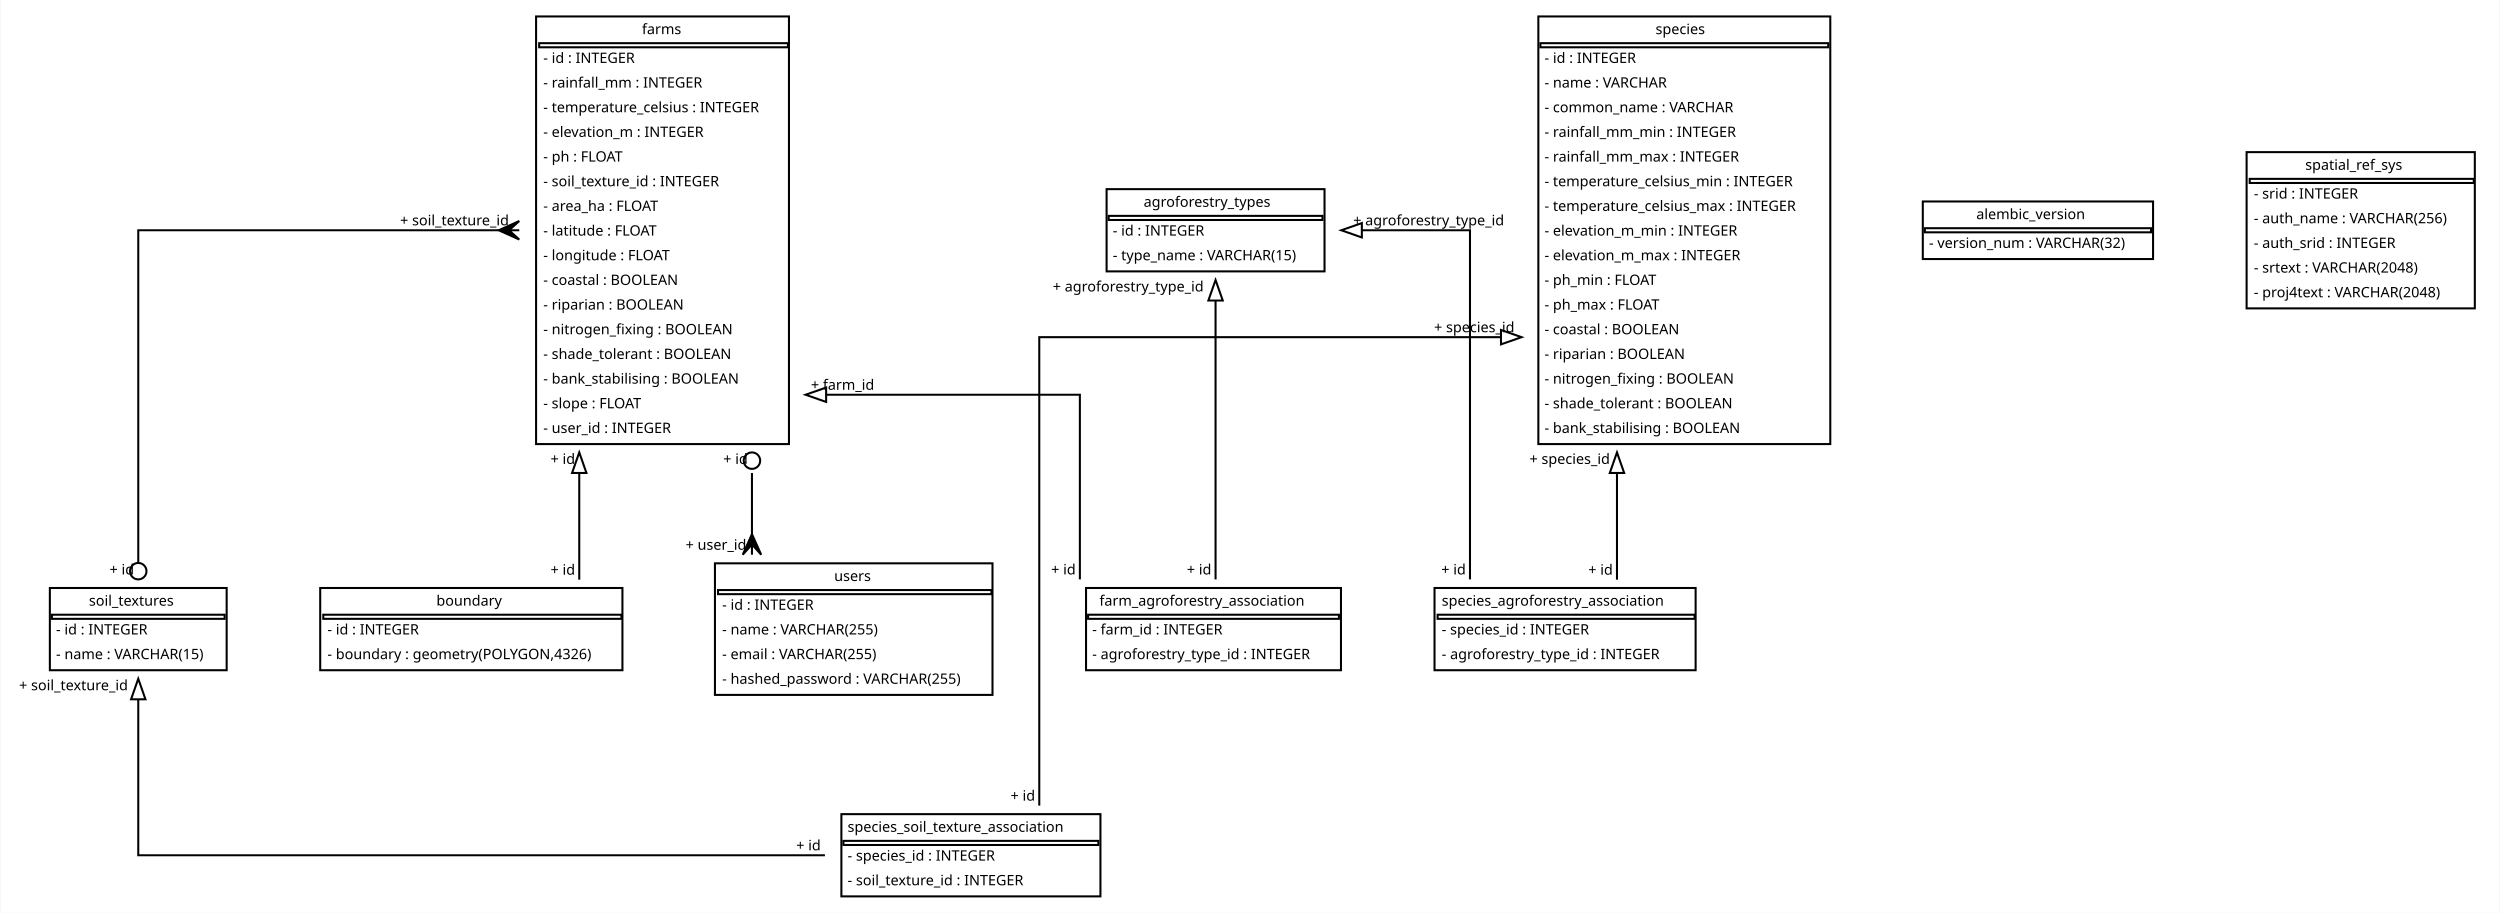
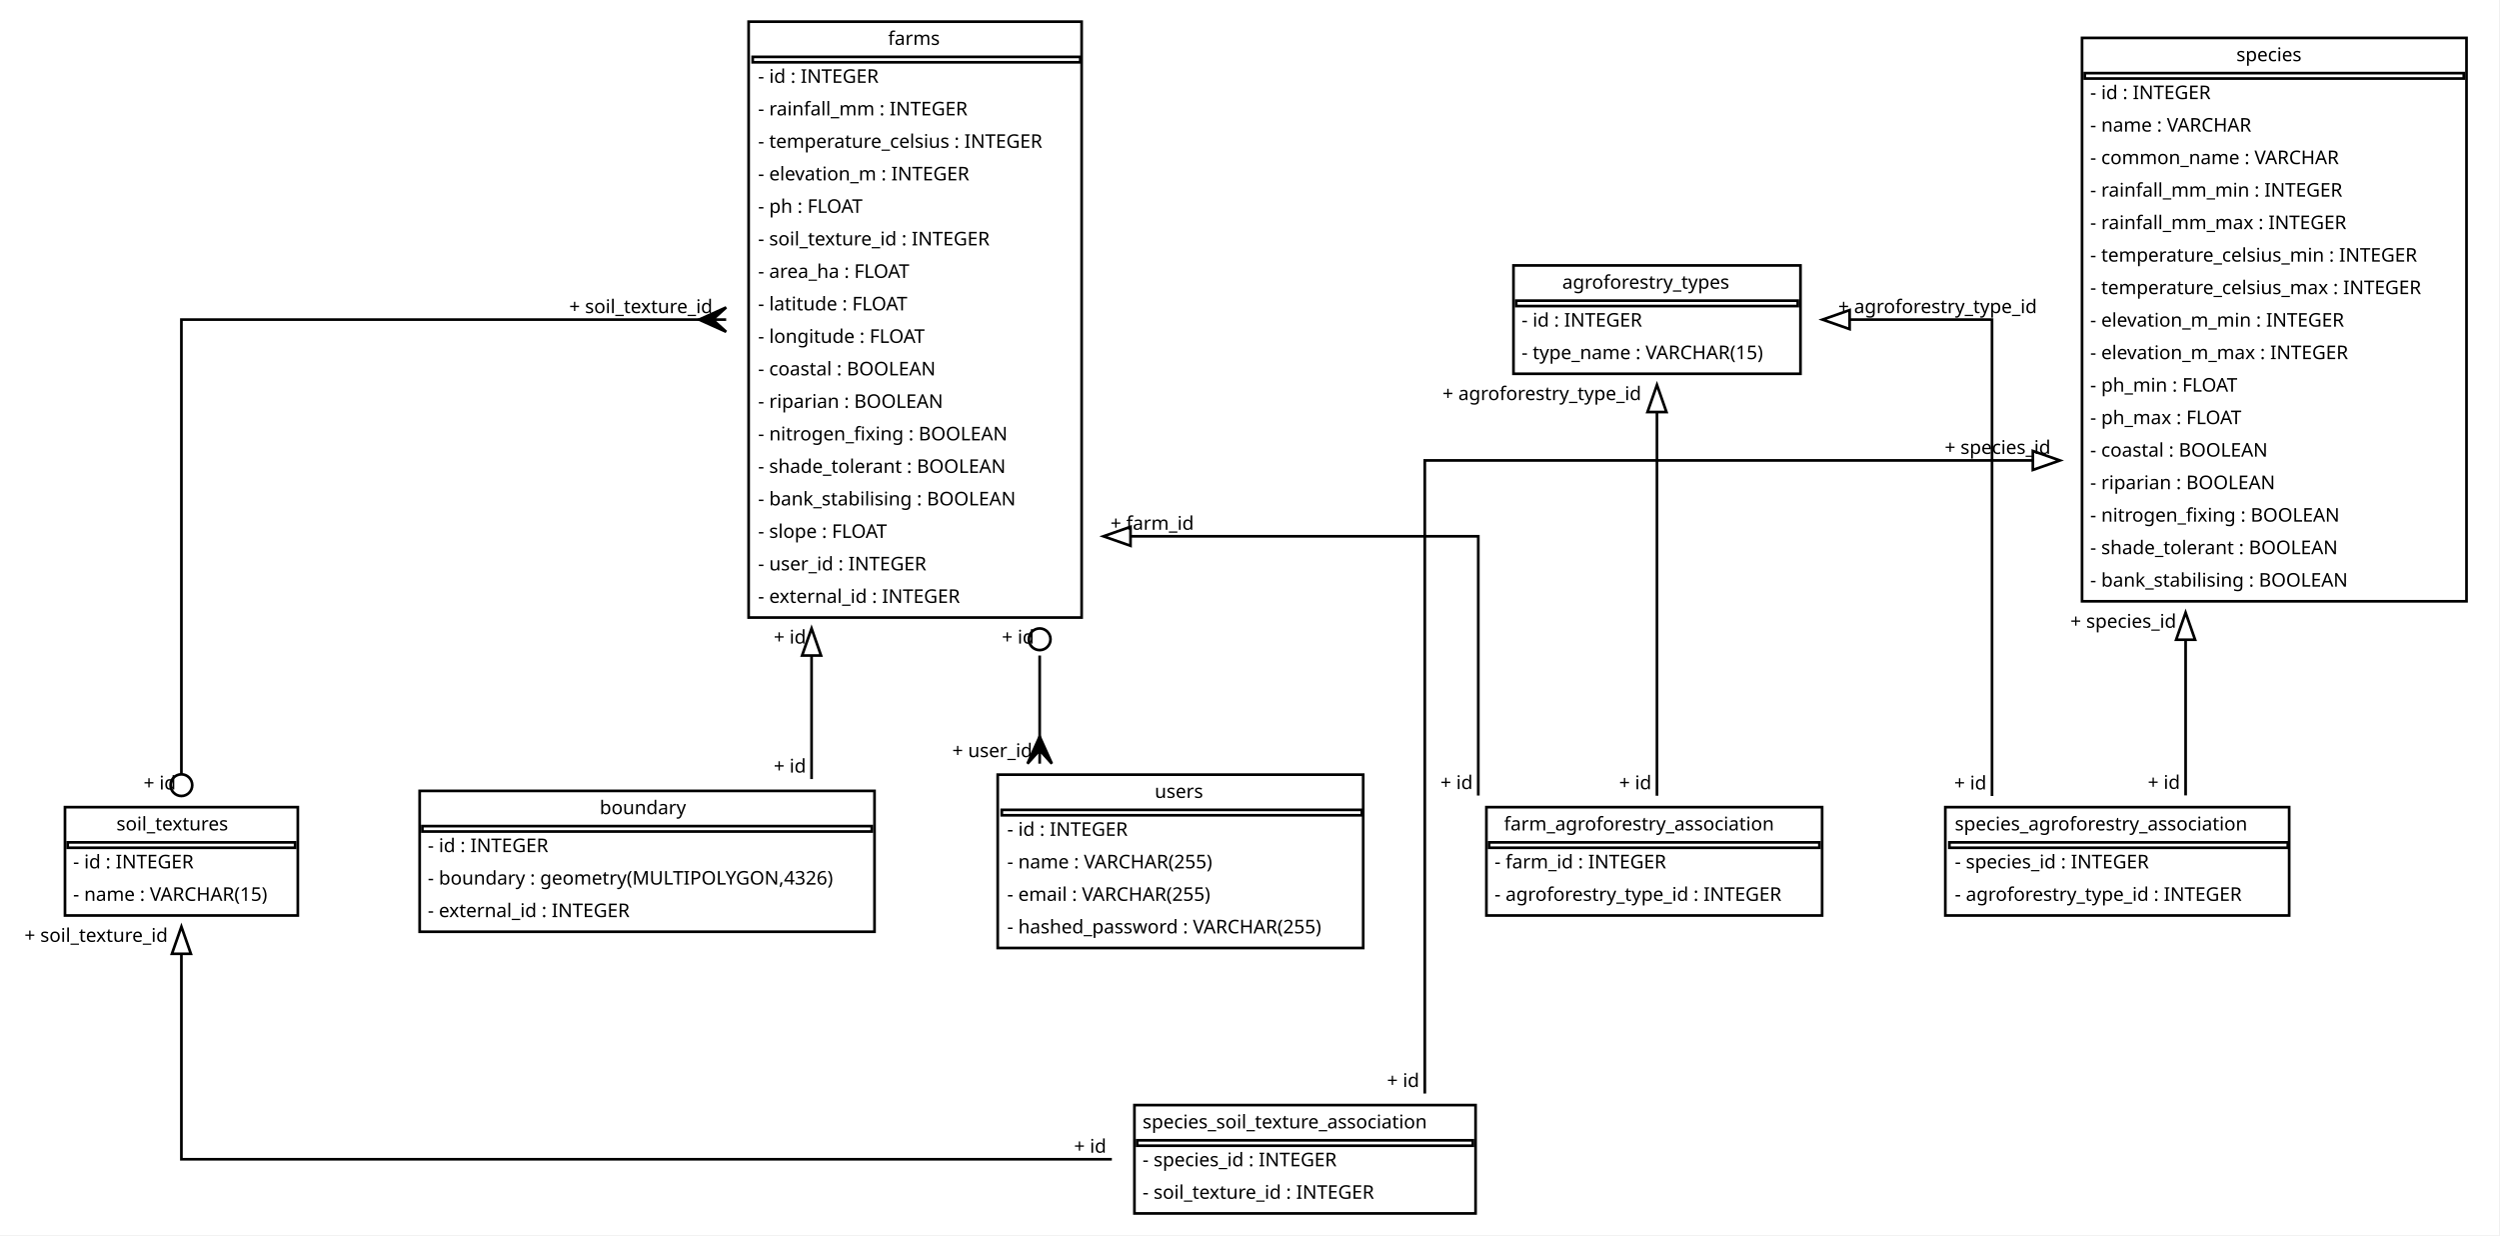
- <svg xmlns="http://www.w3.org/2000/svg" width="1216pt" height="444pt" viewBox="0.00 0.00 1215.50 444.00">
-   <g id="graph0" class="graph" transform="scale(1 1) rotate(0) translate(4 440)">
-     <polygon fill="white" stroke="transparent" points="-4,4 -4,-440 1211.5,-440 1211.5,4 -4,4" />
+ <svg xmlns="http://www.w3.org/2000/svg" width="923pt" height="456pt" viewBox="0.00 0.00 923.00 456.00">
+   <g id="graph0" class="graph" transform="scale(1 1) rotate(0) translate(4 452)">
+     <polygon fill="white" stroke="transparent" points="-4,4 -4,-452 919,-452 919,4 -4,4" />
    <g id="node1" class="node">
-       <text text-anchor="start" x="530.5" y="-145.4" font-family="Bitstream-Vera Sans" font-size="7.00">farm_agroforestry_association</text>
-       <polygon fill="none" stroke="black" points="525,-139 525,-141 647,-141 647,-139 525,-139" />
-       <text text-anchor="start" x="527" y="-131.4" font-family="Bitstream-Vera Sans" font-size="7.00">- farm_id : INTEGER</text>
-       <text text-anchor="start" x="527" y="-119.4" font-family="Bitstream-Vera Sans" font-size="7.00">- agroforestry_type_id : INTEGER</text>
-       <polygon fill="none" stroke="black" points="524,-114 524,-154 648,-154 648,-114 524,-114" />
+       <text text-anchor="start" x="551.5" y="-145.4" font-family="Bitstream-Vera Sans" font-size="7.00">farm_agroforestry_association</text>
+       <polygon fill="none" stroke="black" points="546,-139 546,-141 668,-141 668,-139 546,-139" />
+       <text text-anchor="start" x="548" y="-131.4" font-family="Bitstream-Vera Sans" font-size="7.00">- farm_id : INTEGER</text>
+       <text text-anchor="start" x="548" y="-119.4" font-family="Bitstream-Vera Sans" font-size="7.00">- agroforestry_type_id : INTEGER</text>
+       <polygon fill="none" stroke="black" points="545,-114 545,-154 669,-154 669,-114 545,-114" />
    </g>
    <g id="node2" class="node">
-       <text text-anchor="start" x="697" y="-145.4" font-family="Bitstream-Vera Sans" font-size="7.00">species_agroforestry_association</text>
-       <polygon fill="none" stroke="black" points="695,-139 695,-141 820,-141 820,-139 695,-139" />
-       <text text-anchor="start" x="697" y="-131.4" font-family="Bitstream-Vera Sans" font-size="7.00">- species_id : INTEGER</text>
-       <text text-anchor="start" x="697" y="-119.4" font-family="Bitstream-Vera Sans" font-size="7.00">- agroforestry_type_id : INTEGER</text>
-       <polygon fill="none" stroke="black" points="693.5,-114 693.5,-154 820.5,-154 820.5,-114 693.5,-114" />
+       <text text-anchor="start" x="718" y="-145.4" font-family="Bitstream-Vera Sans" font-size="7.00">species_agroforestry_association</text>
+       <polygon fill="none" stroke="black" points="716,-139 716,-141 841,-141 841,-139 716,-139" />
+       <text text-anchor="start" x="718" y="-131.4" font-family="Bitstream-Vera Sans" font-size="7.00">- species_id : INTEGER</text>
+       <text text-anchor="start" x="718" y="-119.4" font-family="Bitstream-Vera Sans" font-size="7.00">- agroforestry_type_id : INTEGER</text>
+       <polygon fill="none" stroke="black" points="714.5,-114 714.5,-154 841.5,-154 841.5,-114 714.5,-114" />
    </g>
    <g id="node3" class="node">
-       <text text-anchor="start" x="408" y="-35.4" font-family="Bitstream-Vera Sans" font-size="7.00">species_soil_texture_association</text>
-       <polygon fill="none" stroke="black" points="406,-29 406,-31 530,-31 530,-29 406,-29" />
-       <text text-anchor="start" x="408" y="-21.4" font-family="Bitstream-Vera Sans" font-size="7.00">- species_id : INTEGER</text>
-       <text text-anchor="start" x="408" y="-9.4" font-family="Bitstream-Vera Sans" font-size="7.00">- soil_texture_id : INTEGER</text>
-       <polygon fill="none" stroke="black" points="405,-4 405,-44 531,-44 531,-4 405,-4" />
+       <text text-anchor="start" x="418" y="-35.4" font-family="Bitstream-Vera Sans" font-size="7.00">species_soil_texture_association</text>
+       <polygon fill="none" stroke="black" points="416,-29 416,-31 540,-31 540,-29 416,-29" />
+       <text text-anchor="start" x="418" y="-21.4" font-family="Bitstream-Vera Sans" font-size="7.00">- species_id : INTEGER</text>
+       <text text-anchor="start" x="418" y="-9.4" font-family="Bitstream-Vera Sans" font-size="7.00">- soil_texture_id : INTEGER</text>
+       <polygon fill="none" stroke="black" points="415,-4 415,-44 541,-44 541,-4 415,-4" />
    </g>
    <g id="node4" class="node">
-       <text text-anchor="start" x="308" y="-423.4" font-family="Bitstream-Vera Sans" font-size="7.00">farms</text>
-       <polygon fill="none" stroke="black" points="258,-417 258,-419 379,-419 379,-417 258,-417" />
-       <text text-anchor="start" x="260" y="-409.4" font-family="Bitstream-Vera Sans" font-size="7.00">- id : INTEGER</text>
-       <text text-anchor="start" x="260" y="-397.4" font-family="Bitstream-Vera Sans" font-size="7.00">- rainfall_mm : INTEGER</text>
-       <text text-anchor="start" x="260" y="-385.4" font-family="Bitstream-Vera Sans" font-size="7.00">- temperature_celsius : INTEGER</text>
-       <text text-anchor="start" x="260" y="-373.4" font-family="Bitstream-Vera Sans" font-size="7.00">- elevation_m : INTEGER</text>
-       <text text-anchor="start" x="260" y="-361.4" font-family="Bitstream-Vera Sans" font-size="7.00">- ph : FLOAT</text>
-       <text text-anchor="start" x="260" y="-349.4" font-family="Bitstream-Vera Sans" font-size="7.00">- soil_texture_id : INTEGER</text>
-       <text text-anchor="start" x="260" y="-337.4" font-family="Bitstream-Vera Sans" font-size="7.00">- area_ha : FLOAT</text>
-       <text text-anchor="start" x="260" y="-325.4" font-family="Bitstream-Vera Sans" font-size="7.00">- latitude : FLOAT</text>
-       <text text-anchor="start" x="260" y="-313.4" font-family="Bitstream-Vera Sans" font-size="7.00">- longitude : FLOAT</text>
-       <text text-anchor="start" x="260" y="-301.4" font-family="Bitstream-Vera Sans" font-size="7.00">- coastal : BOOLEAN</text>
-       <text text-anchor="start" x="260" y="-289.4" font-family="Bitstream-Vera Sans" font-size="7.00">- riparian : BOOLEAN</text>
-       <text text-anchor="start" x="260" y="-277.4" font-family="Bitstream-Vera Sans" font-size="7.00">- nitrogen_fixing : BOOLEAN</text>
-       <text text-anchor="start" x="260" y="-265.4" font-family="Bitstream-Vera Sans" font-size="7.00">- shade_tolerant : BOOLEAN</text>
-       <text text-anchor="start" x="260" y="-253.4" font-family="Bitstream-Vera Sans" font-size="7.00">- bank_stabilising : BOOLEAN</text>
-       <text text-anchor="start" x="260" y="-241.4" font-family="Bitstream-Vera Sans" font-size="7.00">- slope : FLOAT</text>
-       <text text-anchor="start" x="260" y="-229.4" font-family="Bitstream-Vera Sans" font-size="7.00">- user_id : INTEGER</text>
-       <polygon fill="none" stroke="black" points="256.5,-224 256.5,-432 379.5,-432 379.5,-224 256.5,-224" />
+       <text text-anchor="start" x="324" y="-435.4" font-family="Bitstream-Vera Sans" font-size="7.00">farms</text>
+       <polygon fill="none" stroke="black" points="274,-429 274,-431 395,-431 395,-429 274,-429" />
+       <text text-anchor="start" x="276" y="-421.4" font-family="Bitstream-Vera Sans" font-size="7.00">- id : INTEGER</text>
+       <text text-anchor="start" x="276" y="-409.4" font-family="Bitstream-Vera Sans" font-size="7.00">- rainfall_mm : INTEGER</text>
+       <text text-anchor="start" x="276" y="-397.4" font-family="Bitstream-Vera Sans" font-size="7.00">- temperature_celsius : INTEGER</text>
+       <text text-anchor="start" x="276" y="-385.4" font-family="Bitstream-Vera Sans" font-size="7.00">- elevation_m : INTEGER</text>
+       <text text-anchor="start" x="276" y="-373.4" font-family="Bitstream-Vera Sans" font-size="7.00">- ph : FLOAT</text>
+       <text text-anchor="start" x="276" y="-361.4" font-family="Bitstream-Vera Sans" font-size="7.00">- soil_texture_id : INTEGER</text>
+       <text text-anchor="start" x="276" y="-349.4" font-family="Bitstream-Vera Sans" font-size="7.00">- area_ha : FLOAT</text>
+       <text text-anchor="start" x="276" y="-337.4" font-family="Bitstream-Vera Sans" font-size="7.00">- latitude : FLOAT</text>
+       <text text-anchor="start" x="276" y="-325.4" font-family="Bitstream-Vera Sans" font-size="7.00">- longitude : FLOAT</text>
+       <text text-anchor="start" x="276" y="-313.4" font-family="Bitstream-Vera Sans" font-size="7.00">- coastal : BOOLEAN</text>
+       <text text-anchor="start" x="276" y="-301.4" font-family="Bitstream-Vera Sans" font-size="7.00">- riparian : BOOLEAN</text>
+       <text text-anchor="start" x="276" y="-289.4" font-family="Bitstream-Vera Sans" font-size="7.00">- nitrogen_fixing : BOOLEAN</text>
+       <text text-anchor="start" x="276" y="-277.4" font-family="Bitstream-Vera Sans" font-size="7.00">- shade_tolerant : BOOLEAN</text>
+       <text text-anchor="start" x="276" y="-265.4" font-family="Bitstream-Vera Sans" font-size="7.00">- bank_stabilising : BOOLEAN</text>
+       <text text-anchor="start" x="276" y="-253.4" font-family="Bitstream-Vera Sans" font-size="7.00">- slope : FLOAT</text>
+       <text text-anchor="start" x="276" y="-241.4" font-family="Bitstream-Vera Sans" font-size="7.00">- user_id : INTEGER</text>
+       <text text-anchor="start" x="276" y="-229.4" font-family="Bitstream-Vera Sans" font-size="7.00">- external_id : INTEGER</text>
+       <polygon fill="none" stroke="black" points="272.5,-224 272.5,-444 395.5,-444 395.5,-224 272.5,-224" />
    </g>
-     <g id="edge2" class="edge">
-       <path fill="none" stroke="black" d="M397.58,-248C397.58,-248 521,-248 521,-248 521,-248 521,-191.64 521,-158.18" />
-       <polygon fill="none" stroke="black" points="397.58,-244.5 387.58,-248 397.58,-251.5 397.58,-244.5" />
-       <text text-anchor="middle" x="513" y="-160.58" font-family="Bitstream-Vera Sans" font-size="7.00">+ id</text>
-       <text text-anchor="middle" x="405.58" y="-250.4" font-family="Bitstream-Vera Sans" font-size="7.00">+ farm_id</text>
+     <g id="edge1" class="edge">
+       <path fill="none" stroke="black" d="M413.55,-254C413.55,-254 542,-254 542,-254 542,-254 542,-193.35 542,-158.28" />
+       <polygon fill="none" stroke="black" points="413.55,-250.5 403.55,-254 413.55,-257.5 413.55,-250.5" />
+       <text text-anchor="middle" x="534" y="-160.68" font-family="Bitstream-Vera Sans" font-size="7.00">+ id</text>
+       <text text-anchor="middle" x="421.55" y="-256.4" font-family="Bitstream-Vera Sans" font-size="7.00">+ farm_id</text>
    </g>
    <g id="node6" class="node">
      <text text-anchor="start" x="39" y="-145.4" font-family="Bitstream-Vera Sans" font-size="7.00">soil_textures</text>
      <polygon fill="none" stroke="black" points="21,-139 21,-141 105,-141 105,-139 21,-139" />
      <text text-anchor="start" x="23" y="-131.4" font-family="Bitstream-Vera Sans" font-size="7.00">- id : INTEGER</text>
      <text text-anchor="start" x="23" y="-119.4" font-family="Bitstream-Vera Sans" font-size="7.00">- name : VARCHAR(15)</text>
      <polygon fill="none" stroke="black" points="20,-114 20,-154 106,-154 106,-114 20,-114" />
    </g>
-     <g id="edge7" class="edge">
-       <path fill="none" stroke="black" d="M238.32,-328C238.32,-328 63,-328 63,-328 63,-328 63,-166.18 63,-166.18" />
-       <polygon fill="black" stroke="black" points="238.32,-328 248.32,-332.5 243.32,-328 248.32,-328 248.32,-328 248.32,-328 243.32,-328 248.32,-323.5 238.32,-328 238.32,-328" />
-       <ellipse fill="none" stroke="black" cx="63" cy="-162.18" rx="4" ry="4" />
-       <text text-anchor="middle" x="55" y="-160.58" font-family="Bitstream-Vera Sans" font-size="7.00">+ id</text>
-       <text text-anchor="middle" x="216.82" y="-330.4" font-family="Bitstream-Vera Sans" font-size="7.00">+ soil_texture_id</text>
+     <g id="edge8" class="edge">
+       <path fill="none" stroke="black" d="M254.21,-334C254.21,-334 63,-334 63,-334 63,-334 63,-166.12 63,-166.12" />
+       <polygon fill="black" stroke="black" points="254.21,-334 264.21,-338.5 259.21,-334 264.21,-334 264.21,-334 264.21,-334 259.21,-334 264.21,-329.5 254.21,-334 254.21,-334" />
+       <ellipse fill="none" stroke="black" cx="63" cy="-162.12" rx="4" ry="4" />
+       <text text-anchor="middle" x="55" y="-160.52" font-family="Bitstream-Vera Sans" font-size="7.00">+ id</text>
+       <text text-anchor="middle" x="232.71" y="-336.4" font-family="Bitstream-Vera Sans" font-size="7.00">+ soil_texture_id</text>
    </g>
    <g id="node7" class="node">
-       <text text-anchor="start" x="208" y="-145.4" font-family="Bitstream-Vera Sans" font-size="7.00">boundary</text>
-       <polygon fill="none" stroke="black" points="153,-139 153,-141 298,-141 298,-139 153,-139" />
-       <text text-anchor="start" x="155" y="-131.4" font-family="Bitstream-Vera Sans" font-size="7.00">- id : INTEGER</text>
-       <text text-anchor="start" x="155" y="-119.4" font-family="Bitstream-Vera Sans" font-size="7.00">- boundary : geometry(POLYGON,4326)</text>
-       <polygon fill="none" stroke="black" points="151.5,-114 151.5,-154 298.5,-154 298.5,-114 151.5,-114" />
+       <text text-anchor="start" x="217.5" y="-151.4" font-family="Bitstream-Vera Sans" font-size="7.00">boundary</text>
+       <polygon fill="none" stroke="black" points="152,-145 152,-147 318,-147 318,-145 152,-145" />
+       <text text-anchor="start" x="154" y="-137.4" font-family="Bitstream-Vera Sans" font-size="7.00">- id : INTEGER</text>
+       <text text-anchor="start" x="154" y="-125.4" font-family="Bitstream-Vera Sans" font-size="7.00">- boundary : geometry(MULTIPOLYGON,4326)</text>
+       <text text-anchor="start" x="154" y="-113.4" font-family="Bitstream-Vera Sans" font-size="7.00">- external_id : INTEGER</text>
+       <polygon fill="none" stroke="black" points="151,-108 151,-160 319,-160 319,-108 151,-108" />
    </g>
    <g id="edge9" class="edge">
-       <path fill="none" stroke="black" d="M277.5,-209.94C277.5,-209.94 277.5,-158.06 277.5,-158.06" />
-       <polygon fill="none" stroke="black" points="274,-209.94 277.5,-219.94 281,-209.94 274,-209.94" />
-       <text text-anchor="middle" x="269.5" y="-160.46" font-family="Bitstream-Vera Sans" font-size="7.00">+ id</text>
-       <text text-anchor="middle" x="269.5" y="-214.34" font-family="Bitstream-Vera Sans" font-size="7.00">+ id</text>
+       <path fill="none" stroke="black" d="M295.75,-209.98C295.75,-209.98 295.75,-164.36 295.75,-164.36" />
+       <polygon fill="none" stroke="black" points="292.25,-209.98 295.75,-219.98 299.25,-209.98 292.25,-209.98" />
+       <text text-anchor="middle" x="287.75" y="-166.76" font-family="Bitstream-Vera Sans" font-size="7.00">+ id</text>
+       <text text-anchor="middle" x="287.75" y="-214.38" font-family="Bitstream-Vera Sans" font-size="7.00">+ id</text>
    </g>
    <g id="node9" class="node">
-       <text text-anchor="start" x="401.5" y="-157.4" font-family="Bitstream-Vera Sans" font-size="7.00">users</text>
-       <polygon fill="none" stroke="black" points="345,-151 345,-153 478,-153 478,-151 345,-151" />
-       <text text-anchor="start" x="347" y="-143.4" font-family="Bitstream-Vera Sans" font-size="7.00">- id : INTEGER</text>
-       <text text-anchor="start" x="347" y="-131.4" font-family="Bitstream-Vera Sans" font-size="7.00">- name : VARCHAR(255)</text>
-       <text text-anchor="start" x="347" y="-119.4" font-family="Bitstream-Vera Sans" font-size="7.00">- email : VARCHAR(255)</text>
-       <text text-anchor="start" x="347" y="-107.4" font-family="Bitstream-Vera Sans" font-size="7.00">- hashed_password : VARCHAR(255)</text>
-       <polygon fill="none" stroke="black" points="343.5,-102 343.5,-166 478.5,-166 478.5,-102 343.5,-102" />
+       <text text-anchor="start" x="422.5" y="-157.4" font-family="Bitstream-Vera Sans" font-size="7.00">users</text>
+       <polygon fill="none" stroke="black" points="366,-151 366,-153 499,-153 499,-151 366,-151" />
+       <text text-anchor="start" x="368" y="-143.4" font-family="Bitstream-Vera Sans" font-size="7.00">- id : INTEGER</text>
+       <text text-anchor="start" x="368" y="-131.4" font-family="Bitstream-Vera Sans" font-size="7.00">- name : VARCHAR(255)</text>
+       <text text-anchor="start" x="368" y="-119.4" font-family="Bitstream-Vera Sans" font-size="7.00">- email : VARCHAR(255)</text>
+       <text text-anchor="start" x="368" y="-107.4" font-family="Bitstream-Vera Sans" font-size="7.00">- hashed_password : VARCHAR(255)</text>
+       <polygon fill="none" stroke="black" points="364.5,-102 364.5,-166 499.5,-166 499.5,-102 364.5,-102" />
    </g>
-     <g id="edge8" class="edge">
-       <path fill="none" stroke="black" d="M361.5,-209.94C361.5,-209.94 361.5,-178.19 361.5,-178.19" />
-       <polygon fill="black" stroke="black" points="361.5,-180.19 366,-170.19 361.5,-175.19 361.5,-170.19 361.5,-170.19 361.5,-170.19 361.5,-175.19 357,-170.19 361.5,-180.19 361.5,-180.19" />
-       <ellipse fill="none" stroke="black" cx="361.5" cy="-215.94" rx="4" ry="4" />
-       <text text-anchor="middle" x="353.5" y="-214.34" font-family="Bitstream-Vera Sans" font-size="7.00">+ id</text>
-       <text text-anchor="middle" x="344" y="-172.59" font-family="Bitstream-Vera Sans" font-size="7.00">+ user_id</text>
+     <g id="edge7" class="edge">
+       <path fill="none" stroke="black" d="M380,-209.98C380,-209.98 380,-178.06 380,-178.06" />
+       <polygon fill="black" stroke="black" points="380,-180.06 384.5,-170.06 380,-175.06 380,-170.06 380,-170.06 380,-170.06 380,-175.06 375.5,-170.06 380,-180.06 380,-180.06" />
+       <ellipse fill="none" stroke="black" cx="380" cy="-215.98" rx="4" ry="4" />
+       <text text-anchor="middle" x="372" y="-214.38" font-family="Bitstream-Vera Sans" font-size="7.00">+ id</text>
+       <text text-anchor="middle" x="362.5" y="-172.46" font-family="Bitstream-Vera Sans" font-size="7.00">+ user_id</text>
    </g>
    <g id="node5" class="node">
-       <text text-anchor="start" x="801" y="-423.4" font-family="Bitstream-Vera Sans" font-size="7.00">species</text>
-       <polygon fill="none" stroke="black" points="745,-417 745,-419 885,-419 885,-417 745,-417" />
-       <text text-anchor="start" x="747" y="-409.4" font-family="Bitstream-Vera Sans" font-size="7.00">- id : INTEGER</text>
-       <text text-anchor="start" x="747" y="-397.4" font-family="Bitstream-Vera Sans" font-size="7.00">- name : VARCHAR</text>
-       <text text-anchor="start" x="747" y="-385.4" font-family="Bitstream-Vera Sans" font-size="7.00">- common_name : VARCHAR</text>
-       <text text-anchor="start" x="747" y="-373.4" font-family="Bitstream-Vera Sans" font-size="7.00">- rainfall_mm_min : INTEGER</text>
-       <text text-anchor="start" x="747" y="-361.4" font-family="Bitstream-Vera Sans" font-size="7.00">- rainfall_mm_max : INTEGER</text>
-       <text text-anchor="start" x="747" y="-349.4" font-family="Bitstream-Vera Sans" font-size="7.00">- temperature_celsius_min : INTEGER</text>
-       <text text-anchor="start" x="747" y="-337.4" font-family="Bitstream-Vera Sans" font-size="7.00">- temperature_celsius_max : INTEGER</text>
-       <text text-anchor="start" x="747" y="-325.4" font-family="Bitstream-Vera Sans" font-size="7.00">- elevation_m_min : INTEGER</text>
-       <text text-anchor="start" x="747" y="-313.4" font-family="Bitstream-Vera Sans" font-size="7.00">- elevation_m_max : INTEGER</text>
-       <text text-anchor="start" x="747" y="-301.4" font-family="Bitstream-Vera Sans" font-size="7.00">- ph_min : FLOAT</text>
-       <text text-anchor="start" x="747" y="-289.4" font-family="Bitstream-Vera Sans" font-size="7.00">- ph_max : FLOAT</text>
-       <text text-anchor="start" x="747" y="-277.4" font-family="Bitstream-Vera Sans" font-size="7.00">- coastal : BOOLEAN</text>
-       <text text-anchor="start" x="747" y="-265.4" font-family="Bitstream-Vera Sans" font-size="7.00">- riparian : BOOLEAN</text>
-       <text text-anchor="start" x="747" y="-253.4" font-family="Bitstream-Vera Sans" font-size="7.00">- nitrogen_fixing : BOOLEAN</text>
-       <text text-anchor="start" x="747" y="-241.4" font-family="Bitstream-Vera Sans" font-size="7.00">- shade_tolerant : BOOLEAN</text>
-       <text text-anchor="start" x="747" y="-229.4" font-family="Bitstream-Vera Sans" font-size="7.00">- bank_stabilising : BOOLEAN</text>
-       <polygon fill="none" stroke="black" points="744,-224 744,-432 886,-432 886,-224 744,-224" />
+       <text text-anchor="start" x="822" y="-429.4" font-family="Bitstream-Vera Sans" font-size="7.00">species</text>
+       <polygon fill="none" stroke="black" points="766,-423 766,-425 906,-425 906,-423 766,-423" />
+       <text text-anchor="start" x="768" y="-415.4" font-family="Bitstream-Vera Sans" font-size="7.00">- id : INTEGER</text>
+       <text text-anchor="start" x="768" y="-403.4" font-family="Bitstream-Vera Sans" font-size="7.00">- name : VARCHAR</text>
+       <text text-anchor="start" x="768" y="-391.4" font-family="Bitstream-Vera Sans" font-size="7.00">- common_name : VARCHAR</text>
+       <text text-anchor="start" x="768" y="-379.4" font-family="Bitstream-Vera Sans" font-size="7.00">- rainfall_mm_min : INTEGER</text>
+       <text text-anchor="start" x="768" y="-367.4" font-family="Bitstream-Vera Sans" font-size="7.00">- rainfall_mm_max : INTEGER</text>
+       <text text-anchor="start" x="768" y="-355.4" font-family="Bitstream-Vera Sans" font-size="7.00">- temperature_celsius_min : INTEGER</text>
+       <text text-anchor="start" x="768" y="-343.4" font-family="Bitstream-Vera Sans" font-size="7.00">- temperature_celsius_max : INTEGER</text>
+       <text text-anchor="start" x="768" y="-331.4" font-family="Bitstream-Vera Sans" font-size="7.00">- elevation_m_min : INTEGER</text>
+       <text text-anchor="start" x="768" y="-319.4" font-family="Bitstream-Vera Sans" font-size="7.00">- elevation_m_max : INTEGER</text>
+       <text text-anchor="start" x="768" y="-307.4" font-family="Bitstream-Vera Sans" font-size="7.00">- ph_min : FLOAT</text>
+       <text text-anchor="start" x="768" y="-295.4" font-family="Bitstream-Vera Sans" font-size="7.00">- ph_max : FLOAT</text>
+       <text text-anchor="start" x="768" y="-283.4" font-family="Bitstream-Vera Sans" font-size="7.00">- coastal : BOOLEAN</text>
+       <text text-anchor="start" x="768" y="-271.4" font-family="Bitstream-Vera Sans" font-size="7.00">- riparian : BOOLEAN</text>
+       <text text-anchor="start" x="768" y="-259.4" font-family="Bitstream-Vera Sans" font-size="7.00">- nitrogen_fixing : BOOLEAN</text>
+       <text text-anchor="start" x="768" y="-247.4" font-family="Bitstream-Vera Sans" font-size="7.00">- shade_tolerant : BOOLEAN</text>
+       <text text-anchor="start" x="768" y="-235.4" font-family="Bitstream-Vera Sans" font-size="7.00">- bank_stabilising : BOOLEAN</text>
+       <polygon fill="none" stroke="black" points="765,-230 765,-438 907,-438 907,-230 765,-230" />
    </g>
-     <g id="edge4" class="edge">
-       <path fill="none" stroke="black" d="M782.25,-209.94C782.25,-209.94 782.25,-158.06 782.25,-158.06" />
-       <polygon fill="none" stroke="black" points="778.75,-209.94 782.25,-219.94 785.75,-209.94 778.75,-209.94" />
-       <text text-anchor="middle" x="774.25" y="-160.46" font-family="Bitstream-Vera Sans" font-size="7.00">+ id</text>
-       <text text-anchor="middle" x="759.25" y="-214.34" font-family="Bitstream-Vera Sans" font-size="7.00">+ species_id</text>
+     <g id="edge3" class="edge">
+       <path fill="none" stroke="black" d="M803.25,-215.81C803.25,-215.81 803.25,-158.34 803.25,-158.34" />
+       <polygon fill="none" stroke="black" points="799.75,-215.81 803.25,-225.81 806.75,-215.81 799.75,-215.81" />
+       <text text-anchor="middle" x="795.25" y="-160.74" font-family="Bitstream-Vera Sans" font-size="7.00">+ id</text>
+       <text text-anchor="middle" x="780.25" y="-220.21" font-family="Bitstream-Vera Sans" font-size="7.00">+ species_id</text>
+     </g>
+     <g id="edge5" class="edge">
+       <path fill="none" stroke="black" d="M746.83,-282C746.83,-282 522.25,-282 522.25,-282 522.25,-282 522.25,-112.5 522.25,-48.27" />
+       <polygon fill="none" stroke="black" points="746.83,-285.5 756.83,-282 746.83,-278.5 746.83,-285.5" />
+       <text text-anchor="middle" x="514.25" y="-50.67" font-family="Bitstream-Vera Sans" font-size="7.00">+ id</text>
+       <text text-anchor="middle" x="733.83" y="-284.4" font-family="Bitstream-Vera Sans" font-size="7.00">+ species_id</text>
    </g>
    <g id="edge6" class="edge">
-       <path fill="none" stroke="black" d="M725.83,-276C725.83,-276 501.25,-276 501.25,-276 501.25,-276 501.25,-111.24 501.25,-48.16" />
-       <polygon fill="none" stroke="black" points="725.83,-279.5 735.83,-276 725.83,-272.5 725.83,-279.5" />
-       <text text-anchor="middle" x="493.25" y="-50.56" font-family="Bitstream-Vera Sans" font-size="7.00">+ id</text>
-       <text text-anchor="middle" x="712.83" y="-278.4" font-family="Bitstream-Vera Sans" font-size="7.00">+ species_id</text>
-     </g>
-     <g id="edge5" class="edge">
-       <path fill="none" stroke="black" d="M63,-99.86C63,-99.86 63,-24 63,-24 63,-24 280.84,-24 396.99,-24" />
+       <path fill="none" stroke="black" d="M63,-99.86C63,-99.86 63,-24 63,-24 63,-24 288,-24 406.66,-24" />
      <polygon fill="none" stroke="black" points="59.5,-99.86 63,-109.86 66.5,-99.86 59.5,-99.86" />
-       <text text-anchor="middle" x="388.99" y="-26.4" font-family="Bitstream-Vera Sans" font-size="7.00">+ id</text>
+       <text text-anchor="middle" x="398.66" y="-26.4" font-family="Bitstream-Vera Sans" font-size="7.00">+ id</text>
      <text text-anchor="middle" x="31.5" y="-104.26" font-family="Bitstream-Vera Sans" font-size="7.00">+ soil_texture_id</text>
    </g>
    <g id="node8" class="node">
-       <text text-anchor="start" x="552" y="-339.4" font-family="Bitstream-Vera Sans" font-size="7.00">agroforestry_types</text>
-       <polygon fill="none" stroke="black" points="535,-333 535,-335 639,-335 639,-333 535,-333" />
-       <text text-anchor="start" x="537" y="-325.4" font-family="Bitstream-Vera Sans" font-size="7.00">- id : INTEGER</text>
-       <text text-anchor="start" x="537" y="-313.4" font-family="Bitstream-Vera Sans" font-size="7.00">- type_name : VARCHAR(15)</text>
-       <polygon fill="none" stroke="black" points="534,-308 534,-348 640,-348 640,-308 534,-308" />
+       <text text-anchor="start" x="573" y="-345.4" font-family="Bitstream-Vera Sans" font-size="7.00">agroforestry_types</text>
+       <polygon fill="none" stroke="black" points="556,-339 556,-341 660,-341 660,-339 556,-339" />
+       <text text-anchor="start" x="558" y="-331.4" font-family="Bitstream-Vera Sans" font-size="7.00">- id : INTEGER</text>
+       <text text-anchor="start" x="558" y="-319.4" font-family="Bitstream-Vera Sans" font-size="7.00">- type_name : VARCHAR(15)</text>
+       <polygon fill="none" stroke="black" points="555,-314 555,-354 661,-354 661,-314 555,-314" />
    </g>
-     <g id="edge1" class="edge">
-       <path fill="none" stroke="black" d="M587,-293.82C587,-293.82 587,-158.18 587,-158.18" />
-       <polygon fill="none" stroke="black" points="583.5,-293.82 587,-303.82 590.5,-293.82 583.5,-293.82" />
-       <text text-anchor="middle" x="579" y="-160.58" font-family="Bitstream-Vera Sans" font-size="7.00">+ id</text>
-       <text text-anchor="middle" x="544.5" y="-298.22" font-family="Bitstream-Vera Sans" font-size="7.00">+ agroforestry_type_id</text>
+     <g id="edge2" class="edge">
+       <path fill="none" stroke="black" d="M608,-299.88C608,-299.88 608,-158.21 608,-158.21" />
+       <polygon fill="none" stroke="black" points="604.5,-299.88 608,-309.88 611.5,-299.88 604.5,-299.88" />
+       <text text-anchor="middle" x="600" y="-160.61" font-family="Bitstream-Vera Sans" font-size="7.00">+ id</text>
+       <text text-anchor="middle" x="565.5" y="-304.28" font-family="Bitstream-Vera Sans" font-size="7.00">+ agroforestry_type_id</text>
    </g>
-     <g id="edge3" class="edge">
-       <path fill="none" stroke="black" d="M658.15,-328C658.15,-328 710.75,-328 710.75,-328 710.75,-328 710.75,-210.18 710.75,-158.18" />
-       <polygon fill="none" stroke="black" points="658.15,-324.5 648.15,-328 658.15,-331.5 658.15,-324.5" />
-       <text text-anchor="middle" x="702.75" y="-160.58" font-family="Bitstream-Vera Sans" font-size="7.00">+ id</text>
-       <text text-anchor="middle" x="690.65" y="-330.4" font-family="Bitstream-Vera Sans" font-size="7.00">+ agroforestry_type_id</text>
-     </g>
-     <g id="node10" class="node">
-       <text text-anchor="start" x="957" y="-333.4" font-family="Bitstream-Vera Sans" font-size="7.00">alembic_version</text>
-       <polygon fill="none" stroke="black" points="932,-327 932,-329 1042,-329 1042,-327 932,-327" />
-       <text text-anchor="start" x="934" y="-319.4" font-family="Bitstream-Vera Sans" font-size="7.00">- version_num : VARCHAR(32)</text>
-       <polygon fill="none" stroke="black" points="931,-314 931,-342 1043,-342 1043,-314 931,-314" />
-     </g>
-     <g id="node11" class="node">
-       <text text-anchor="start" x="1117" y="-357.4" font-family="Bitstream-Vera Sans" font-size="7.00">spatial_ref_sys</text>
-       <polygon fill="none" stroke="black" points="1090,-351 1090,-353 1199,-353 1199,-351 1090,-351" />
-       <text text-anchor="start" x="1092" y="-343.4" font-family="Bitstream-Vera Sans" font-size="7.00">- srid : INTEGER</text>
-       <text text-anchor="start" x="1092" y="-331.4" font-family="Bitstream-Vera Sans" font-size="7.00">- auth_name : VARCHAR(256)</text>
-       <text text-anchor="start" x="1092" y="-319.4" font-family="Bitstream-Vera Sans" font-size="7.00">- auth_srid : INTEGER</text>
-       <text text-anchor="start" x="1092" y="-307.4" font-family="Bitstream-Vera Sans" font-size="7.00">- srtext : VARCHAR(2048)</text>
-       <text text-anchor="start" x="1092" y="-295.4" font-family="Bitstream-Vera Sans" font-size="7.00">- proj4text : VARCHAR(2048)</text>
-       <polygon fill="none" stroke="black" points="1088.5,-290 1088.5,-366 1199.5,-366 1199.5,-290 1088.5,-290" />
+     <g id="edge4" class="edge">
+       <path fill="none" stroke="black" d="M679.15,-334C679.15,-334 731.75,-334 731.75,-334 731.75,-334 731.75,-211.32 731.75,-158.12" />
+       <polygon fill="none" stroke="black" points="679.15,-330.5 669.15,-334 679.15,-337.5 679.15,-330.5" />
+       <text text-anchor="middle" x="723.75" y="-160.52" font-family="Bitstream-Vera Sans" font-size="7.00">+ id</text>
+       <text text-anchor="middle" x="711.65" y="-336.4" font-family="Bitstream-Vera Sans" font-size="7.00">+ agroforestry_type_id</text>
    </g>
  </g>
</svg>
